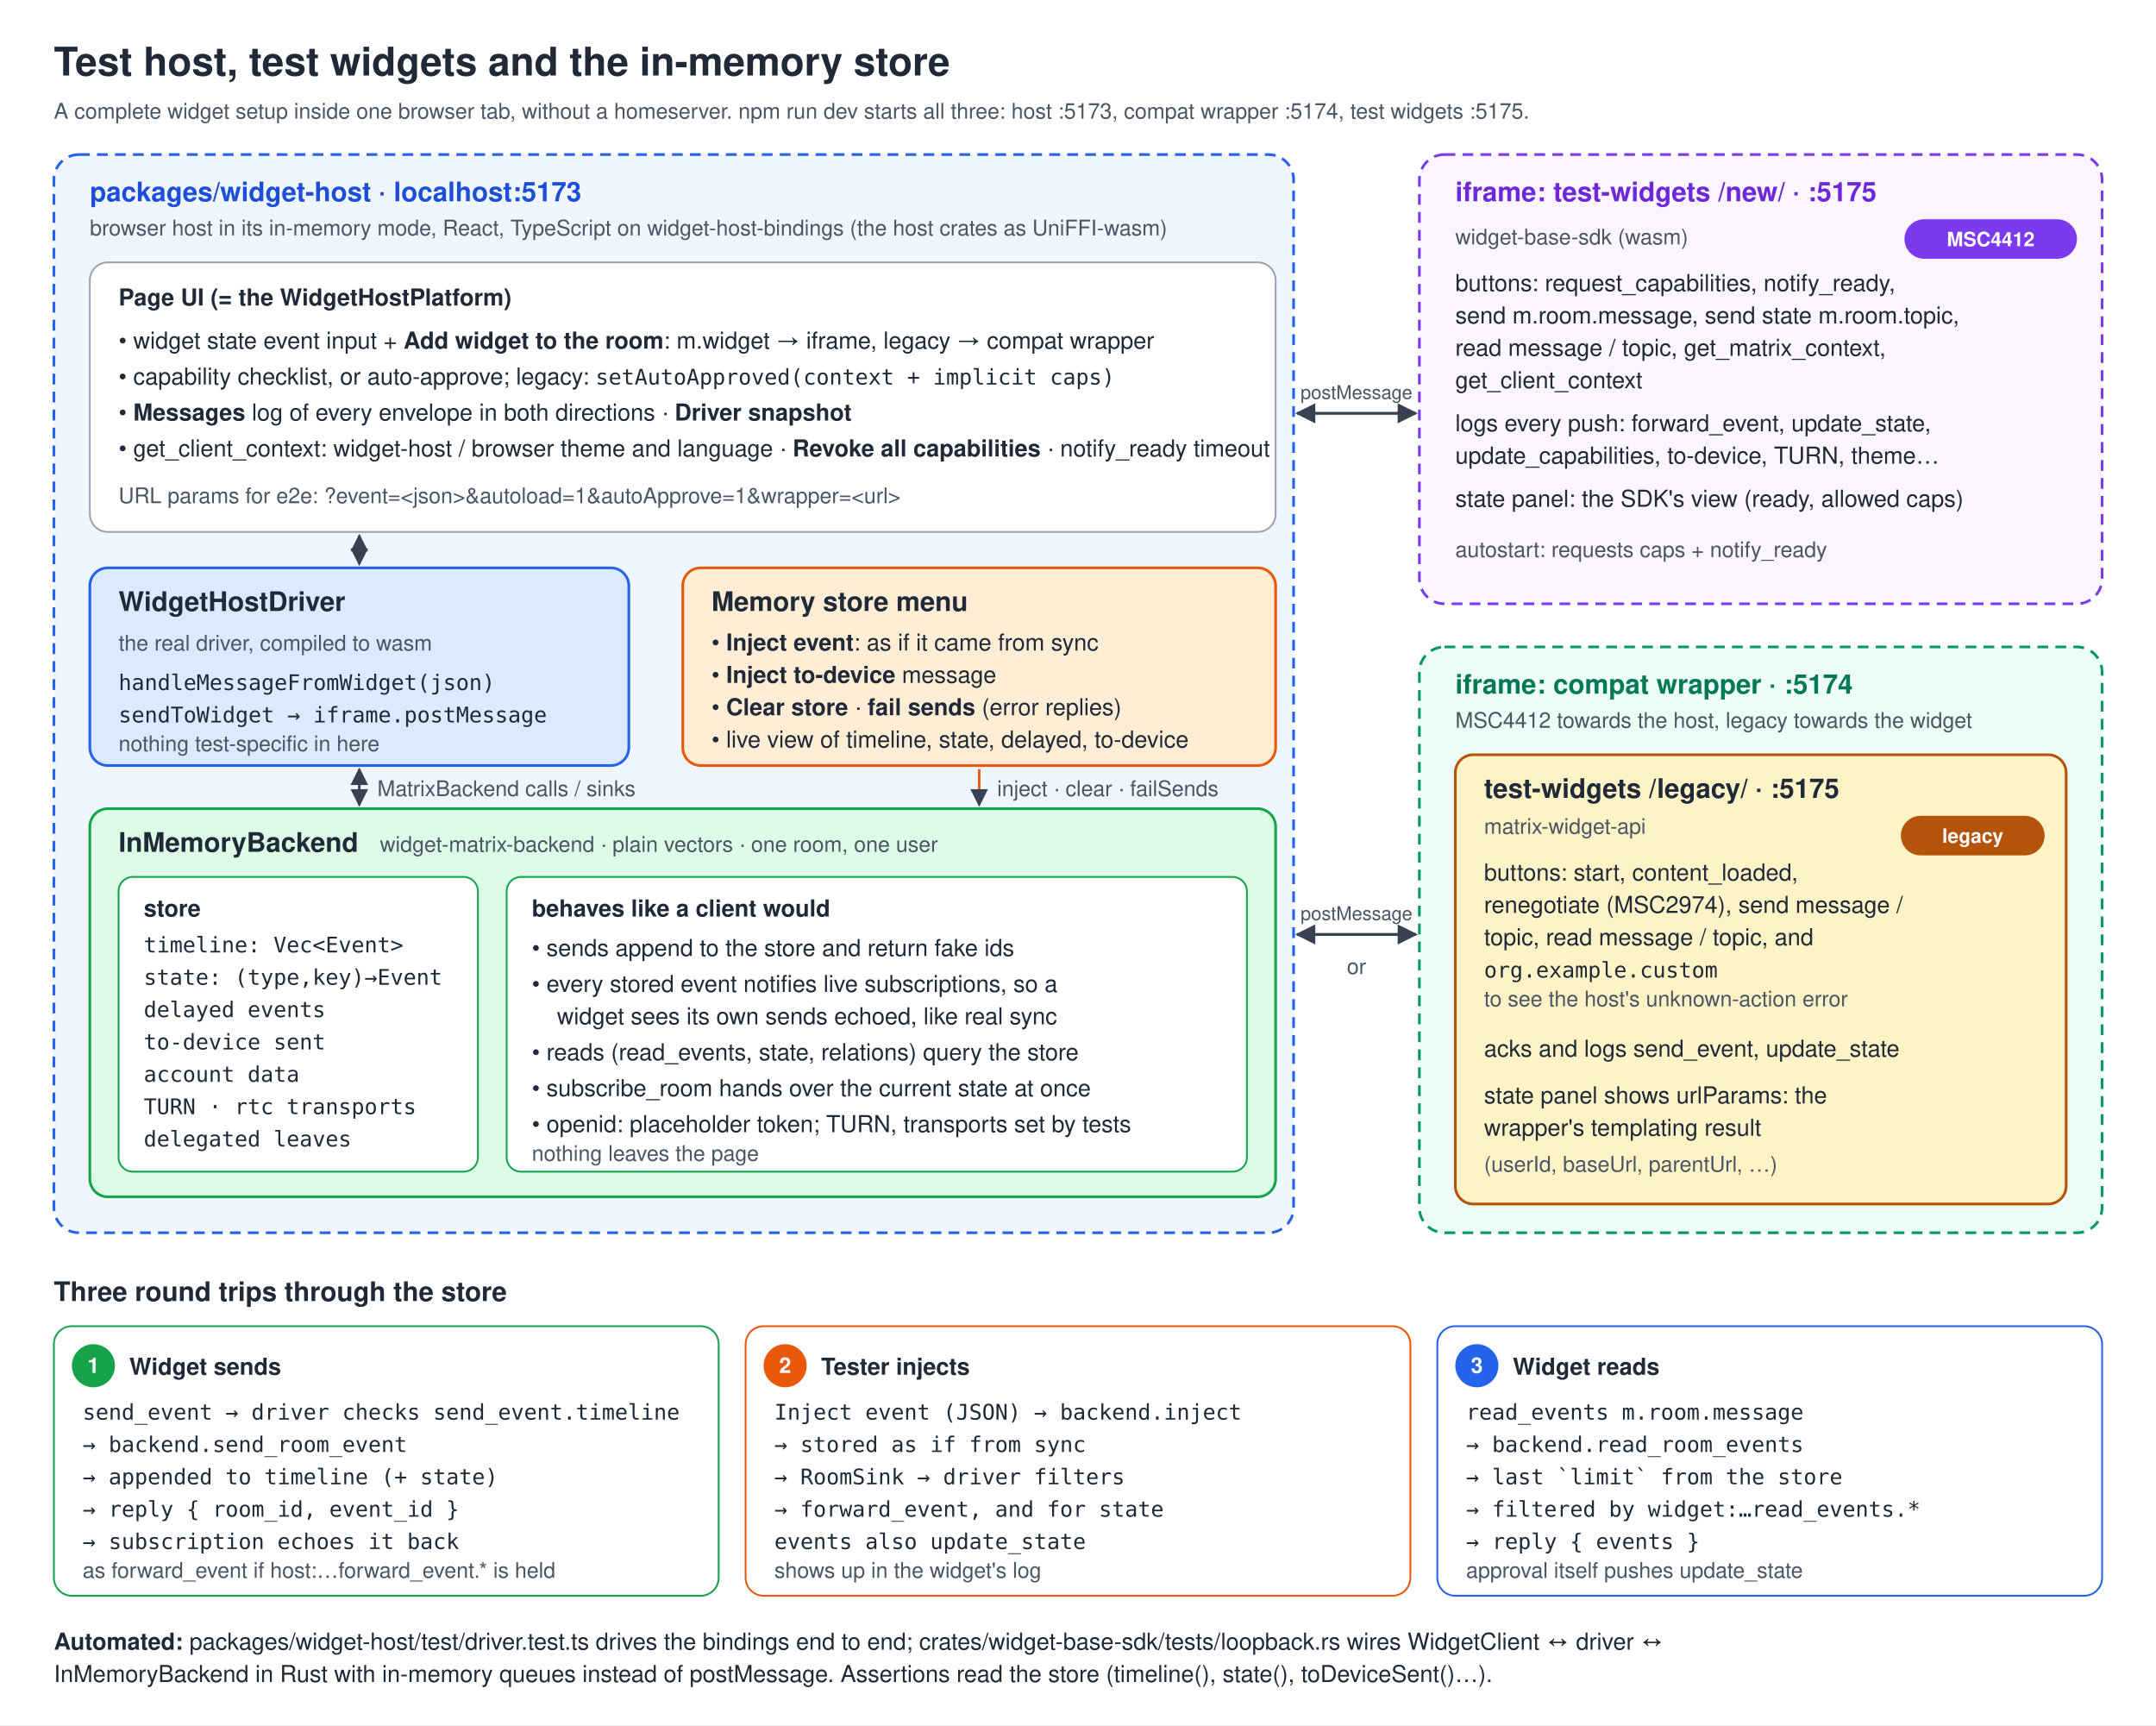
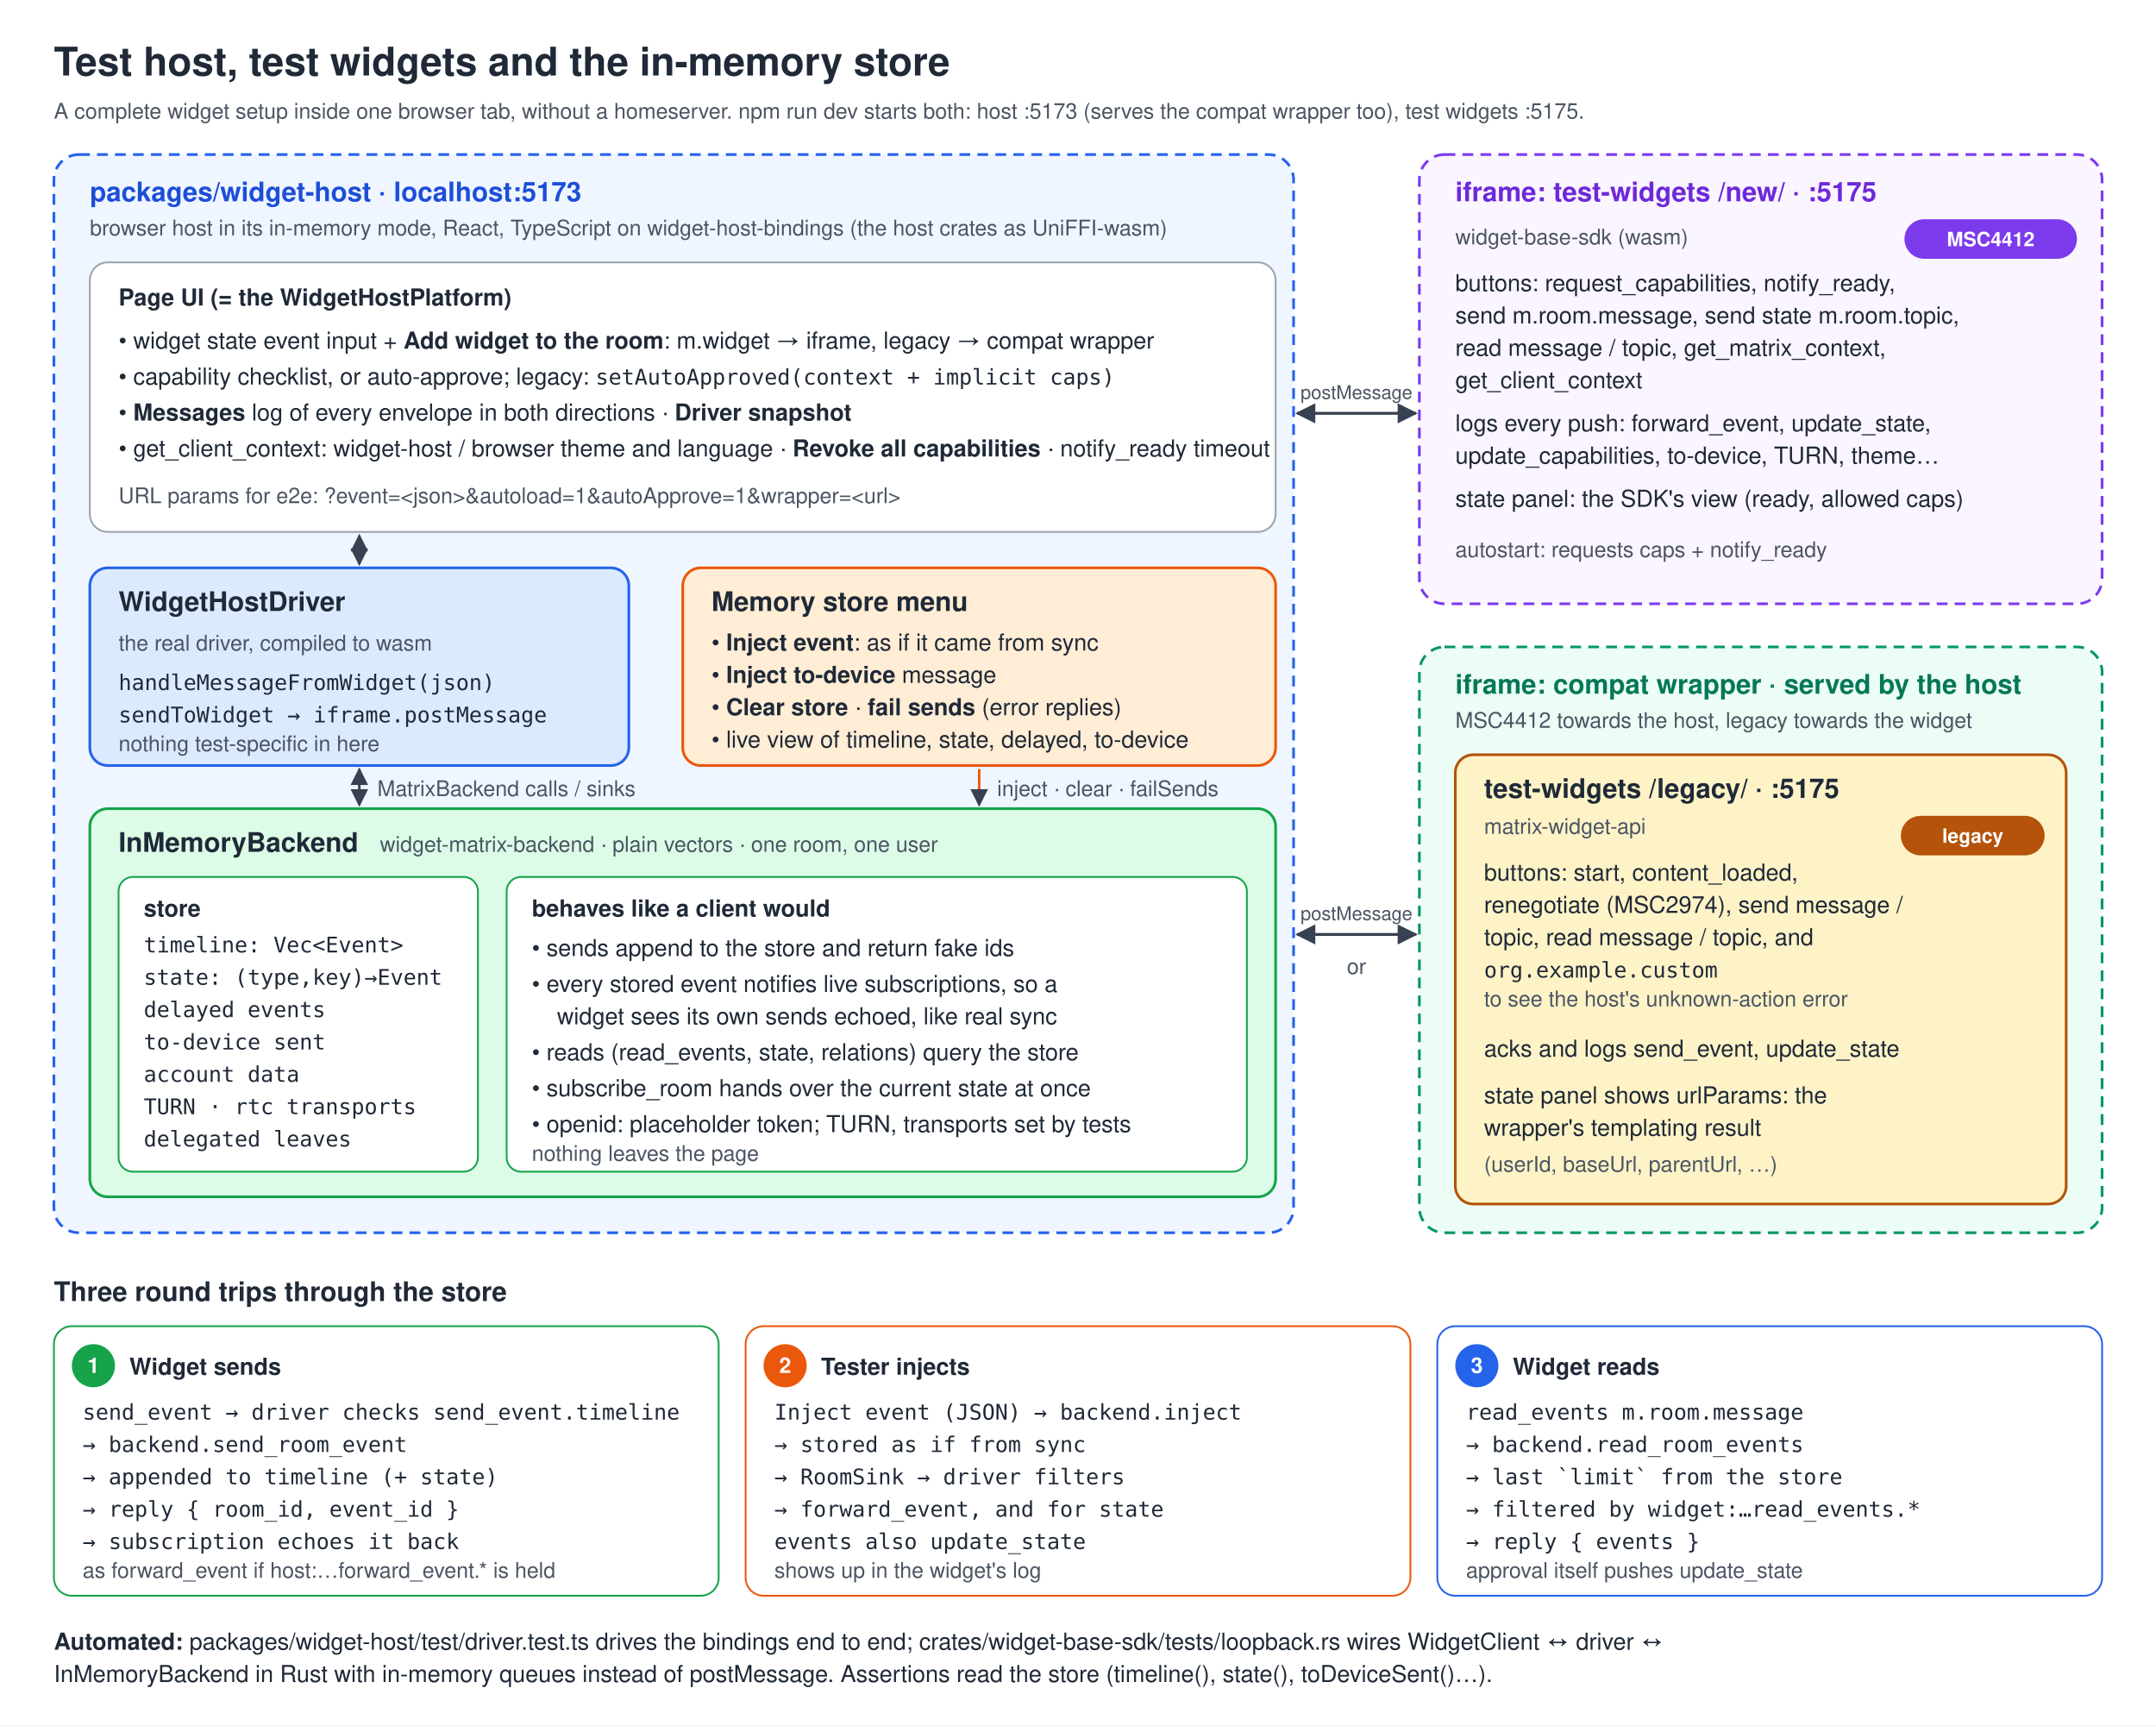
<svg xmlns="http://www.w3.org/2000/svg" viewBox="0 0 1200 960" width="1200" height="960" font-family="-apple-system, 'Segoe UI', Helvetica, Arial, sans-serif">
  <style>
    text { fill: #1f2937; white-space: pre; }
    .h1 { font-size: 22px; font-weight: 700; }
    .h2 { font-size: 15px; font-weight: 700; }
    .b { font-size: 13px; }
    .bb { font-size: 13px; font-weight: 700; }
    .s { font-size: 12px; fill: #4b5563; }
    .m { font-family: ui-monospace, SFMono-Regular, Menlo, monospace; font-size: 12px; }
    .badge { font-size: 11px; font-weight: 700; fill: #ffffff; }
    .num { font-size: 12px; font-weight: 700; fill: #ffffff; }
  </style>
  <defs>
    <marker id="arr" viewBox="0 0 10 10" refX="9" refY="5" markerWidth="7" markerHeight="7" orient="auto-start-reverse">
      <path d="M0,0 L10,5 L0,10 z" fill="#374151" />
    </marker>
    <marker id="arrg" viewBox="0 0 10 10" refX="9" refY="5" markerWidth="7" markerHeight="7" orient="auto">
      <path d="M0,0 L10,5 L0,10 z" fill="#16a34a" />
    </marker>
  </defs>
  <rect width="1200" height="960" fill="#ffffff" />
  <text x="30" y="42" class="h1">Test host, test widgets and the in-memory store</text>
-   <text x="30" y="66" class="s">A complete widget setup inside one browser tab, without a homeserver. npm run dev starts all three: host :5173, compat wrapper :5174, test widgets :5175.</text>
+   <text x="30" y="66" class="s">A complete widget setup inside one browser tab, without a homeserver. npm run dev starts both: host :5173 (serves the compat wrapper too), test widgets :5175.</text>
  <rect x="30" y="86" width="690" height="600" rx="14" fill="#eff6ff" stroke="#2563eb" stroke-width="1.5" stroke-dasharray="6 4" />
  <text x="50" y="112" class="h2" style="fill:#1d4ed8">packages/widget-host  ·  localhost:5173</text>
  <text x="50" y="131" class="s">browser host in its in-memory mode, React, TypeScript on widget-host-bindings (the host crates as UniFFI-wasm)</text>
  <rect x="50" y="146" width="660" height="150" rx="10" fill="#ffffff" stroke="#9ca3af" />
  <text x="66" y="170" class="bb">Page UI (= the WidgetHostPlatform)</text>
  <text x="66" y="194" class="b">• widget state event input + <tspan font-weight="700">Add widget to the room</tspan>: m.widget → iframe, legacy → compat wrapper</text>
  <text x="66" y="214" class="b">• capability checklist, or auto-approve; legacy: <tspan font-family="ui-monospace, SFMono-Regular, Menlo, monospace" font-size="12">setAutoApproved(context + implicit caps)</tspan>
  </text>
  <text x="66" y="234" class="b">• <tspan font-weight="700">Messages</tspan> log of every envelope in both directions · <tspan font-weight="700">Driver snapshot</tspan>
  </text>
  <text x="66" y="254" class="b">• get_client_context: widget-host / browser theme and language · <tspan font-weight="700">Revoke all capabilities</tspan> · notify_ready timeout</text>
  <text x="66" y="280" class="s">URL params for e2e: ?event=&lt;json&gt;&amp;autoload=1&amp;autoApprove=1&amp;wrapper=&lt;url&gt;</text>
  <rect x="50" y="316" width="300" height="110" rx="10" fill="#dbeafe" stroke="#2563eb" stroke-width="1.5" />
  <text x="66" y="340" class="h2">WidgetHostDriver</text>
  <text x="66" y="362" class="s">the real driver, compiled to wasm</text>
  <text x="66" y="384" class="m">handleMessageFromWidget(json)</text>
  <text x="66" y="402" class="m">sendToWidget → iframe.postMessage</text>
  <text x="66" y="418" class="s">nothing test-specific in here</text>
  <rect x="380" y="316" width="330" height="110" rx="10" fill="#ffedd5" stroke="#ea580c" stroke-width="1.5" />
  <text x="396" y="340" class="h2">Memory store menu</text>
  <text x="396" y="362" class="b">• <tspan font-weight="700">Inject event</tspan>: as if it came from sync</text>
  <text x="396" y="380" class="b">• <tspan font-weight="700">Inject to-device</tspan> message</text>
  <text x="396" y="398" class="b">• <tspan font-weight="700">Clear store</tspan> · <tspan font-weight="700">fail sends</tspan> (error replies)</text>
  <text x="396" y="416" class="b">• live view of timeline, state, delayed, to-device</text>
  <rect x="50" y="450" width="660" height="216" rx="10" fill="#dcfce7" stroke="#16a34a" stroke-width="1.5" />
  <text x="66" y="474" class="h2">InMemoryBackend<tspan dx="12" font-size="12" font-weight="400" fill="#4b5563">widget-matrix-backend · plain vectors · one room, one user</tspan>
  </text>
  <rect x="66" y="488" width="200" height="164" rx="8" fill="#ffffff" stroke="#16a34a" />
  <text x="80" y="510" class="bb">store</text>
  <text x="80" y="530" class="m">timeline: Vec&lt;Event&gt;</text>
  <text x="80" y="548" class="m">state: (type,key)→Event</text>
  <text x="80" y="566" class="m">delayed events</text>
  <text x="80" y="584" class="m">to-device sent</text>
  <text x="80" y="602" class="m">account data</text>
  <text x="80" y="620" class="m">TURN · rtc transports</text>
  <text x="80" y="638" class="m">delegated leaves</text>
  <rect x="282" y="488" width="412" height="164" rx="8" fill="#ffffff" stroke="#16a34a" />
  <text x="296" y="510" class="bb">behaves like a client would</text>
  <text x="296" y="532" class="b">• sends append to the store and return fake ids</text>
  <text x="296" y="552" class="b">• every stored event notifies live subscriptions, so a</text>
  <text x="310" y="570" class="b">widget sees its own sends echoed, like real sync</text>
  <text x="296" y="590" class="b">• reads (read_events, state, relations) query the store</text>
  <text x="296" y="610" class="b">• subscribe_room hands over the current state at once</text>
  <text x="296" y="630" class="b">• openid: placeholder token; TURN, transports set by tests</text>
  <text x="296" y="646" class="s">nothing leaves the page</text>
  <line x1="200" y1="298" x2="200" y2="314" stroke="#374151" stroke-width="1.4" marker-end="url(#arr)" marker-start="url(#arr)" />
  <line x1="200" y1="428" x2="200" y2="448" stroke="#374151" stroke-width="1.4" marker-end="url(#arr)" marker-start="url(#arr)" />
  <text x="210" y="443" class="s">MatrixBackend calls / sinks</text>
  <line x1="545" y1="428" x2="545" y2="448" stroke="#ea580c" stroke-width="1.4" marker-end="url(#arr)" />
  <text x="555" y="443" class="s">inject · clear · failSends</text>
  <rect x="790" y="86" width="380" height="250" rx="14" fill="#faf5ff" stroke="#7c3aed" stroke-width="1.5" stroke-dasharray="6 4" />
  <text x="810" y="112" class="h2" style="fill:#6d28d9">iframe: test-widgets /new/  ·  :5175</text>
  <rect x="1060" y="122" width="96" height="22" rx="11" fill="#7c3aed" />
  <text x="1108" y="137" class="badge" text-anchor="middle">MSC4412</text>
  <text x="810" y="136" class="s">widget-base-sdk (wasm)</text>
  <text x="810" y="162" class="b">buttons: request_capabilities, notify_ready,</text>
  <text x="810" y="180" class="b">send m.room.message, send state m.room.topic,</text>
  <text x="810" y="198" class="b">read message / topic, get_matrix_context,</text>
  <text x="810" y="216" class="b">get_client_context</text>
  <text x="810" y="240" class="b">logs every push: forward_event, update_state,</text>
  <text x="810" y="258" class="b">update_capabilities, to-device, TURN, theme…</text>
  <text x="810" y="282" class="b">state panel: the SDK's view (ready, allowed caps)</text>
  <text x="810" y="310" class="s">autostart: requests caps + notify_ready</text>
  <rect x="790" y="360" width="380" height="326" rx="14" fill="#ecfdf5" stroke="#059669" stroke-width="1.5" stroke-dasharray="6 4" />
-   <text x="810" y="386" class="h2" style="fill:#047857">iframe: compat wrapper  ·  :5174</text>
+   <text x="810" y="386" class="h2" style="fill:#047857">iframe: compat wrapper  ·  served by the host</text>
  <text x="810" y="405" class="s">MSC4412 towards the host, legacy towards the widget</text>
  <rect x="810" y="420" width="340" height="250" rx="10" fill="#fef3c7" stroke="#b45309" stroke-width="1.5" />
  <text x="826" y="444" class="h2">test-widgets /legacy/  ·  :5175</text>
  <rect x="1058" y="454" width="80" height="22" rx="11" fill="#b45309" />
  <text x="1098" y="469" class="badge" text-anchor="middle">legacy</text>
  <text x="826" y="464" class="s">matrix-widget-api</text>
  <text x="826" y="490" class="b">buttons: start, content_loaded,</text>
  <text x="826" y="508" class="b">renegotiate (MSC2974), send message /</text>
  <text x="826" y="526" class="b">topic, read message / topic, and</text>
  <text x="826" y="544" class="m">org.example.custom</text>
  <text x="826" y="560" class="s">to see the host's unknown-action error</text>
  <text x="826" y="588" class="b">acks and logs send_event, update_state</text>
  <text x="826" y="614" class="b">state panel shows urlParams: the</text>
  <text x="826" y="632" class="b">wrapper's templating result</text>
  <text x="826" y="652" class="s">(userId, baseUrl, parentUrl, …)</text>
  <line x1="722" y1="230" x2="788" y2="230" stroke="#374151" stroke-width="1.6" marker-end="url(#arr)" marker-start="url(#arr)" />
  <text x="755" y="222" class="s" text-anchor="middle" style="font-size:10.5px">postMessage</text>
  <line x1="722" y1="520" x2="788" y2="520" stroke="#374151" stroke-width="1.6" marker-end="url(#arr)" marker-start="url(#arr)" />
  <text x="755" y="512" class="s" text-anchor="middle" style="font-size:10.5px">postMessage</text>
  <text x="755" y="542" class="s" text-anchor="middle">or</text>
  <text x="30" y="724" class="h2">Three round trips through the store</text>
  <rect x="30" y="738" width="370" height="150" rx="10" fill="#ffffff" stroke="#16a34a" />
  <circle cx="52" cy="760" r="12" fill="#16a34a" />
  <text x="52" y="764" class="num" text-anchor="middle">1</text>
  <text x="72" y="765" class="bb">Widget sends</text>
  <text x="46" y="790" class="m">send_event → driver checks send_event.timeline</text>
  <text x="46" y="808" class="m">→ backend.send_room_event</text>
  <text x="46" y="826" class="m">→ appended to timeline (+ state)</text>
  <text x="46" y="844" class="m">→ reply { room_id, event_id }</text>
  <text x="46" y="862" class="m">→ subscription echoes it back</text>
  <text x="46" y="878" class="s">   as forward_event if host:…forward_event.* is held</text>
  <rect x="415" y="738" width="370" height="150" rx="10" fill="#ffffff" stroke="#ea580c" />
  <circle cx="437" cy="760" r="12" fill="#ea580c" />
  <text x="437" y="764" class="num" text-anchor="middle">2</text>
  <text x="457" y="765" class="bb">Tester injects</text>
  <text x="431" y="790" class="m">Inject event (JSON) → backend.inject</text>
  <text x="431" y="808" class="m">→ stored as if from sync</text>
  <text x="431" y="826" class="m">→ RoomSink → driver filters</text>
  <text x="431" y="844" class="m">→ forward_event, and for state</text>
  <text x="431" y="862" class="m">  events also update_state</text>
  <text x="431" y="878" class="s">   shows up in the widget's log</text>
  <rect x="800" y="738" width="370" height="150" rx="10" fill="#ffffff" stroke="#2563eb" />
  <circle cx="822" cy="760" r="12" fill="#2563eb" />
  <text x="822" y="764" class="num" text-anchor="middle">3</text>
  <text x="842" y="765" class="bb">Widget reads</text>
  <text x="816" y="790" class="m">read_events m.room.message</text>
  <text x="816" y="808" class="m">→ backend.read_room_events</text>
  <text x="816" y="826" class="m">→ last `limit` from the store</text>
  <text x="816" y="844" class="m">→ filtered by widget:…read_events.*</text>
  <text x="816" y="862" class="m">→ reply { events }</text>
  <text x="816" y="878" class="s">   approval itself pushes update_state</text>
  <text x="30" y="918" class="b">
    <tspan font-weight="700">Automated:</tspan> packages/widget-host/test/driver.test.ts drives the bindings end to end; crates/widget-base-sdk/tests/loopback.rs wires WidgetClient ↔ driver ↔</text>
  <text x="30" y="936" class="b">InMemoryBackend in Rust with in-memory queues instead of postMessage. Assertions read the store (timeline(), state(), toDeviceSent()…).</text>
</svg>
